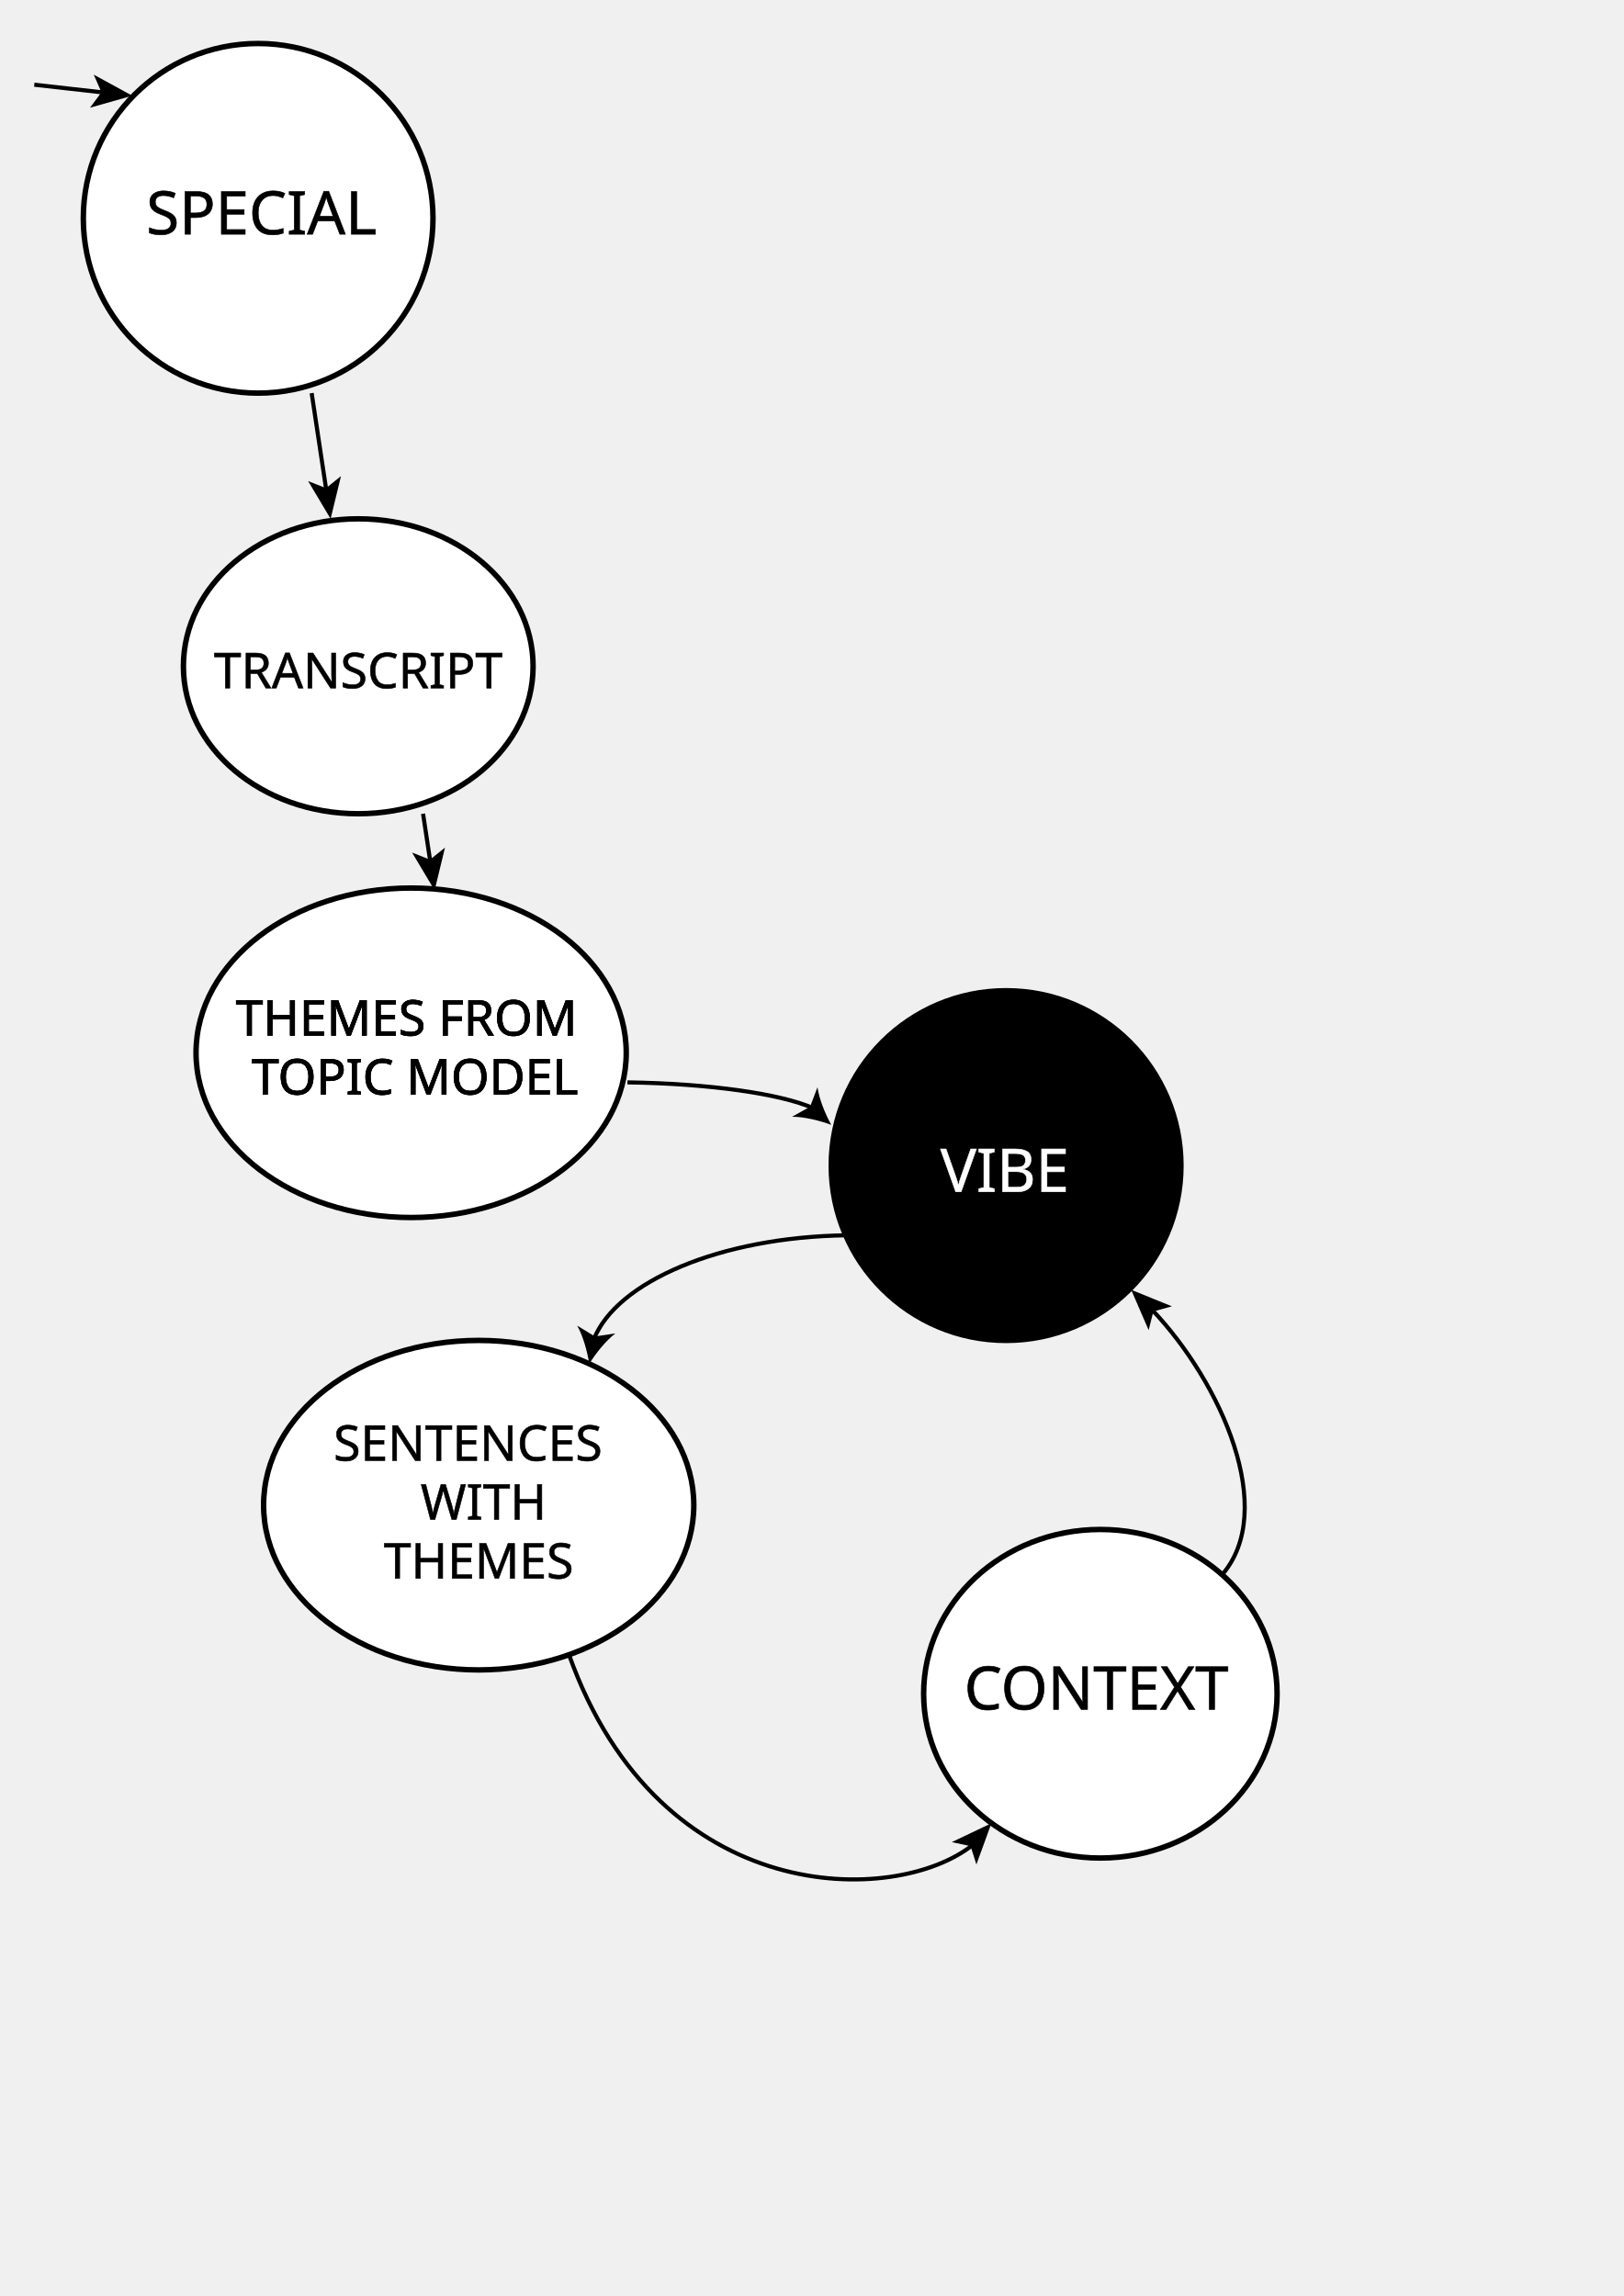
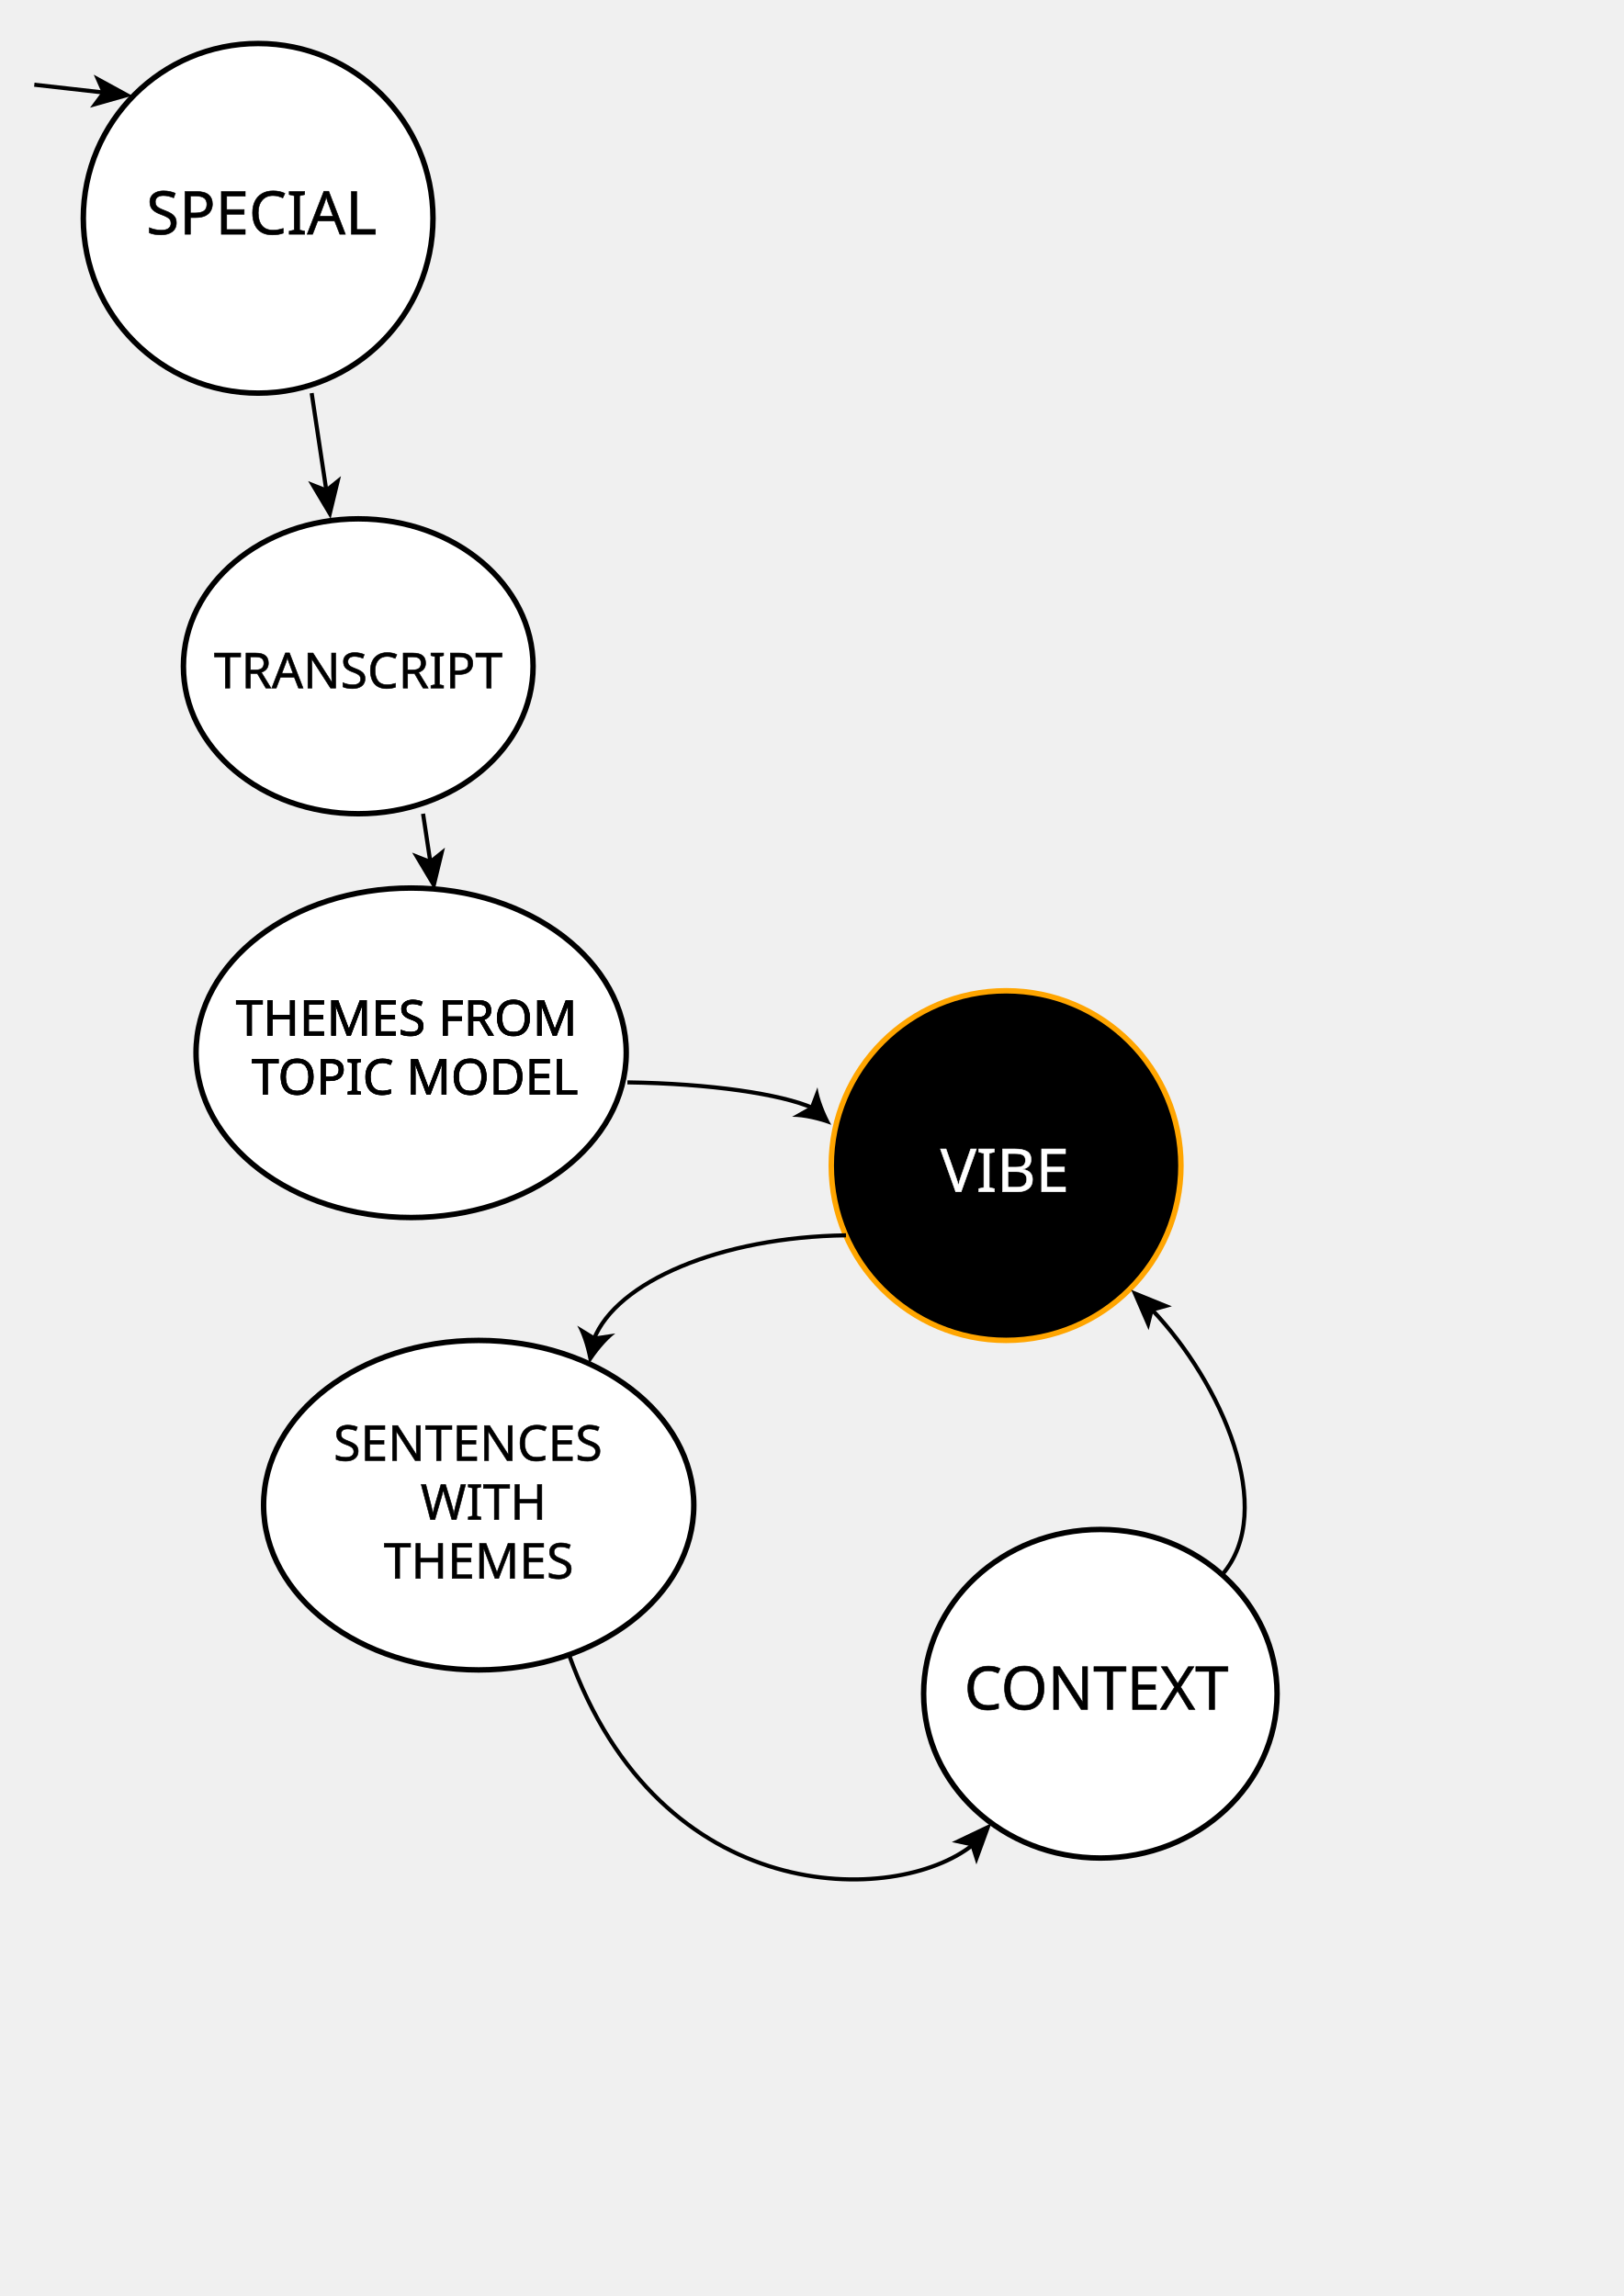
<svg xmlns="http://www.w3.org/2000/svg" version="1.1" id="Layer_1" x="0px" y="0px" viewBox="0 0 595.28 841.89" style="enable-background:new 0 0 595.28 841.89;" xml:space="preserve">
  <style type="text/css">
	.st0{fill:#FFFFFF;stroke:#000000;stroke-width:2;stroke-miterlimit:10;}
	.st1{font-family:'Sk-Modernist-Regular';}
	.st2{font-size:22px;}
	.st3{fill:none;stroke:#000000;stroke-width:0.2;stroke-miterlimit:10;}
	.st4{font-size:18px;}
	.st5{fill:none;stroke:#000000;stroke-width:1.5;stroke-miterlimit:10;}
	.st6{stroke:#000000;stroke-width:0.2;stroke-miterlimit:10;}
- 	.st7{stroke:#000000;stroke-width:2;stroke-miterlimit:10;}
+ 	.st7{stroke:#FFA500;stroke-width:2;stroke-miterlimit:10;}
	.st8{fill:#FFFFFF;stroke:#FFFFFF;stroke-width:0.2;stroke-miterlimit:10;}
</style>
  <circle class="st0" cx="94.64" cy="80.05" r="64.1" />
  <text transform="matrix(1 0 0 1 53.6185 85.9056)" class="st1 st2">SPECIAL</text>
  <text transform="matrix(1 0 0 1 53.6185 85.9056)" class="st3 st1 st2">SPECIAL</text>
  <ellipse class="st0" cx="131.34" cy="244.31" rx="64.1" ry="54.07" />
  <text transform="matrix(1 0 0 1 78.43 252.3127)" class="st1 st4">TRANSCRIPT</text>
  <text transform="matrix(1 0 0 1 78.43 252.3127)" class="st3 st1 st4">TRANSCRIPT</text>
  <g>
    <g>
      <line class="st5" x1="37.98" y1="33.92" x2="12.58" y2="31.06" />
      <g>
        <polygon points="48.51,35.1 34.36,27.37 37.2,33.83 33,39.49    " />
      </g>
    </g>
  </g>
  <g>
    <g>
      <line class="st5" x1="119.63" y1="179.78" x2="114.26" y2="144.15" />
      <g>
        <polygon points="121.21,190.25 125.01,174.58 119.51,178.99 112.96,176.4    " />
      </g>
    </g>
  </g>
  <ellipse class="st0" cx="150.73" cy="386.03" rx="78.86" ry="60.41" />
  <text transform="matrix(1 0 0 1 86.4367 379.6811)" class="st6 st1 st4">THEMES FROM </text>
  <text transform="matrix(1 0 0 1 86.4367 379.6811)" class="st6 st1 st4">THEMES FROM </text>
  <text transform="matrix(1 0 0 1 92.2567 401.2811)" class="st6 st1 st4">TOPIC MODEL</text>
  <text transform="matrix(1 0 0 1 92.2567 401.2811)" class="st6 st1 st4">TOPIC MODEL</text>
  <circle class="st7" cx="368.85" cy="427.39" r="64.1" />
  <text transform="matrix(1 0 0 1 344.7699 437.0007)" class="st1 st2">VIBE</text>
  <text transform="matrix(1 0 0 1 344.7699 437.0007)" class="st8 st1 st2">VIBE</text>
  <g>
    <g>
      <line class="st5" x1="157.76" y1="315.99" x2="155.1" y2="298.38" />
      <g>
        <polygon points="159.34,326.47 163.14,310.8 157.64,315.21 151.08,312.62    " />
      </g>
    </g>
  </g>
  <ellipse class="st0" cx="175.5" cy="551.91" rx="78.86" ry="60.41" />
  <text transform="matrix(1 0 0 1 122.2931 535.5789)" class="st1 st4">SENTENCES </text>
  <text transform="matrix(1 0 0 1 122.2931 535.5789)" class="st3 st1 st4">SENTENCES </text>
  <text transform="matrix(1 0 0 1 154.2031 557.179)" class="st1 st4">WITH</text>
  <text transform="matrix(1 0 0 1 154.2031 557.179)" class="st3 st1 st4">WITH</text>
  <text transform="matrix(1 0 0 1 140.7131 578.7789)" class="st1 st4">THEMES</text>
  <text transform="matrix(1 0 0 1 140.7131 578.7789)" class="st3 st1 st4">THEMES</text>
  <ellipse class="st0" cx="403.41" cy="621.06" rx="64.79" ry="60.24" />
  <text transform="matrix(1 0 0 1 353.4695 626.8344)" class="st1 st2">CONTEXT</text>
  <text transform="matrix(1 0 0 1 353.4695 626.8344)" class="st3 st1 st2">CONTEXT</text>
  <g>
    <g>
      <path class="st5" d="M298.08,406.32c-11.74-5.18-37.76-9.02-68.06-9.44" />
      <g>
        <path d="M304.75,412.46c-2.19-3.98-4.44-9.47-5.05-13.78l-2.7,7.09l-6.61,3.72C294.72,409.46,300.49,410.87,304.75,412.46z" />
      </g>
    </g>
  </g>
  <g>
    <g>
      <path class="st5" d="M217.68,491.17c8.25-21.18,46.38-37.57,92.48-38.21" />
      <g>
        <path d="M216.03,500.07c2.4-3.86,6.11-8.49,9.56-11.13l-7.51,1.1l-6.47-3.96C213.75,489.87,215.33,495.58,216.03,500.07z" />
      </g>
    </g>
  </g>
  <g>
    <g>
      <path class="st5" d="M356.56,676.53c-27.93,22.33-114.59,23.73-147.96-69.78" />
      <g>
        <polygon points="363.49,668.52 348.94,675.46 355.83,676.94 357.96,683.66    " />
      </g>
    </g>
  </g>
  <g>
    <g>
      <path class="st5" d="M422.35,480.25c25.51,26.85,46.09,73.51,25.71,97.16" />
      <g>
        <polygon points="414.7,472.93 421.11,487.72 422.84,480.88 429.63,479    " />
      </g>
    </g>
  </g>
</svg>
